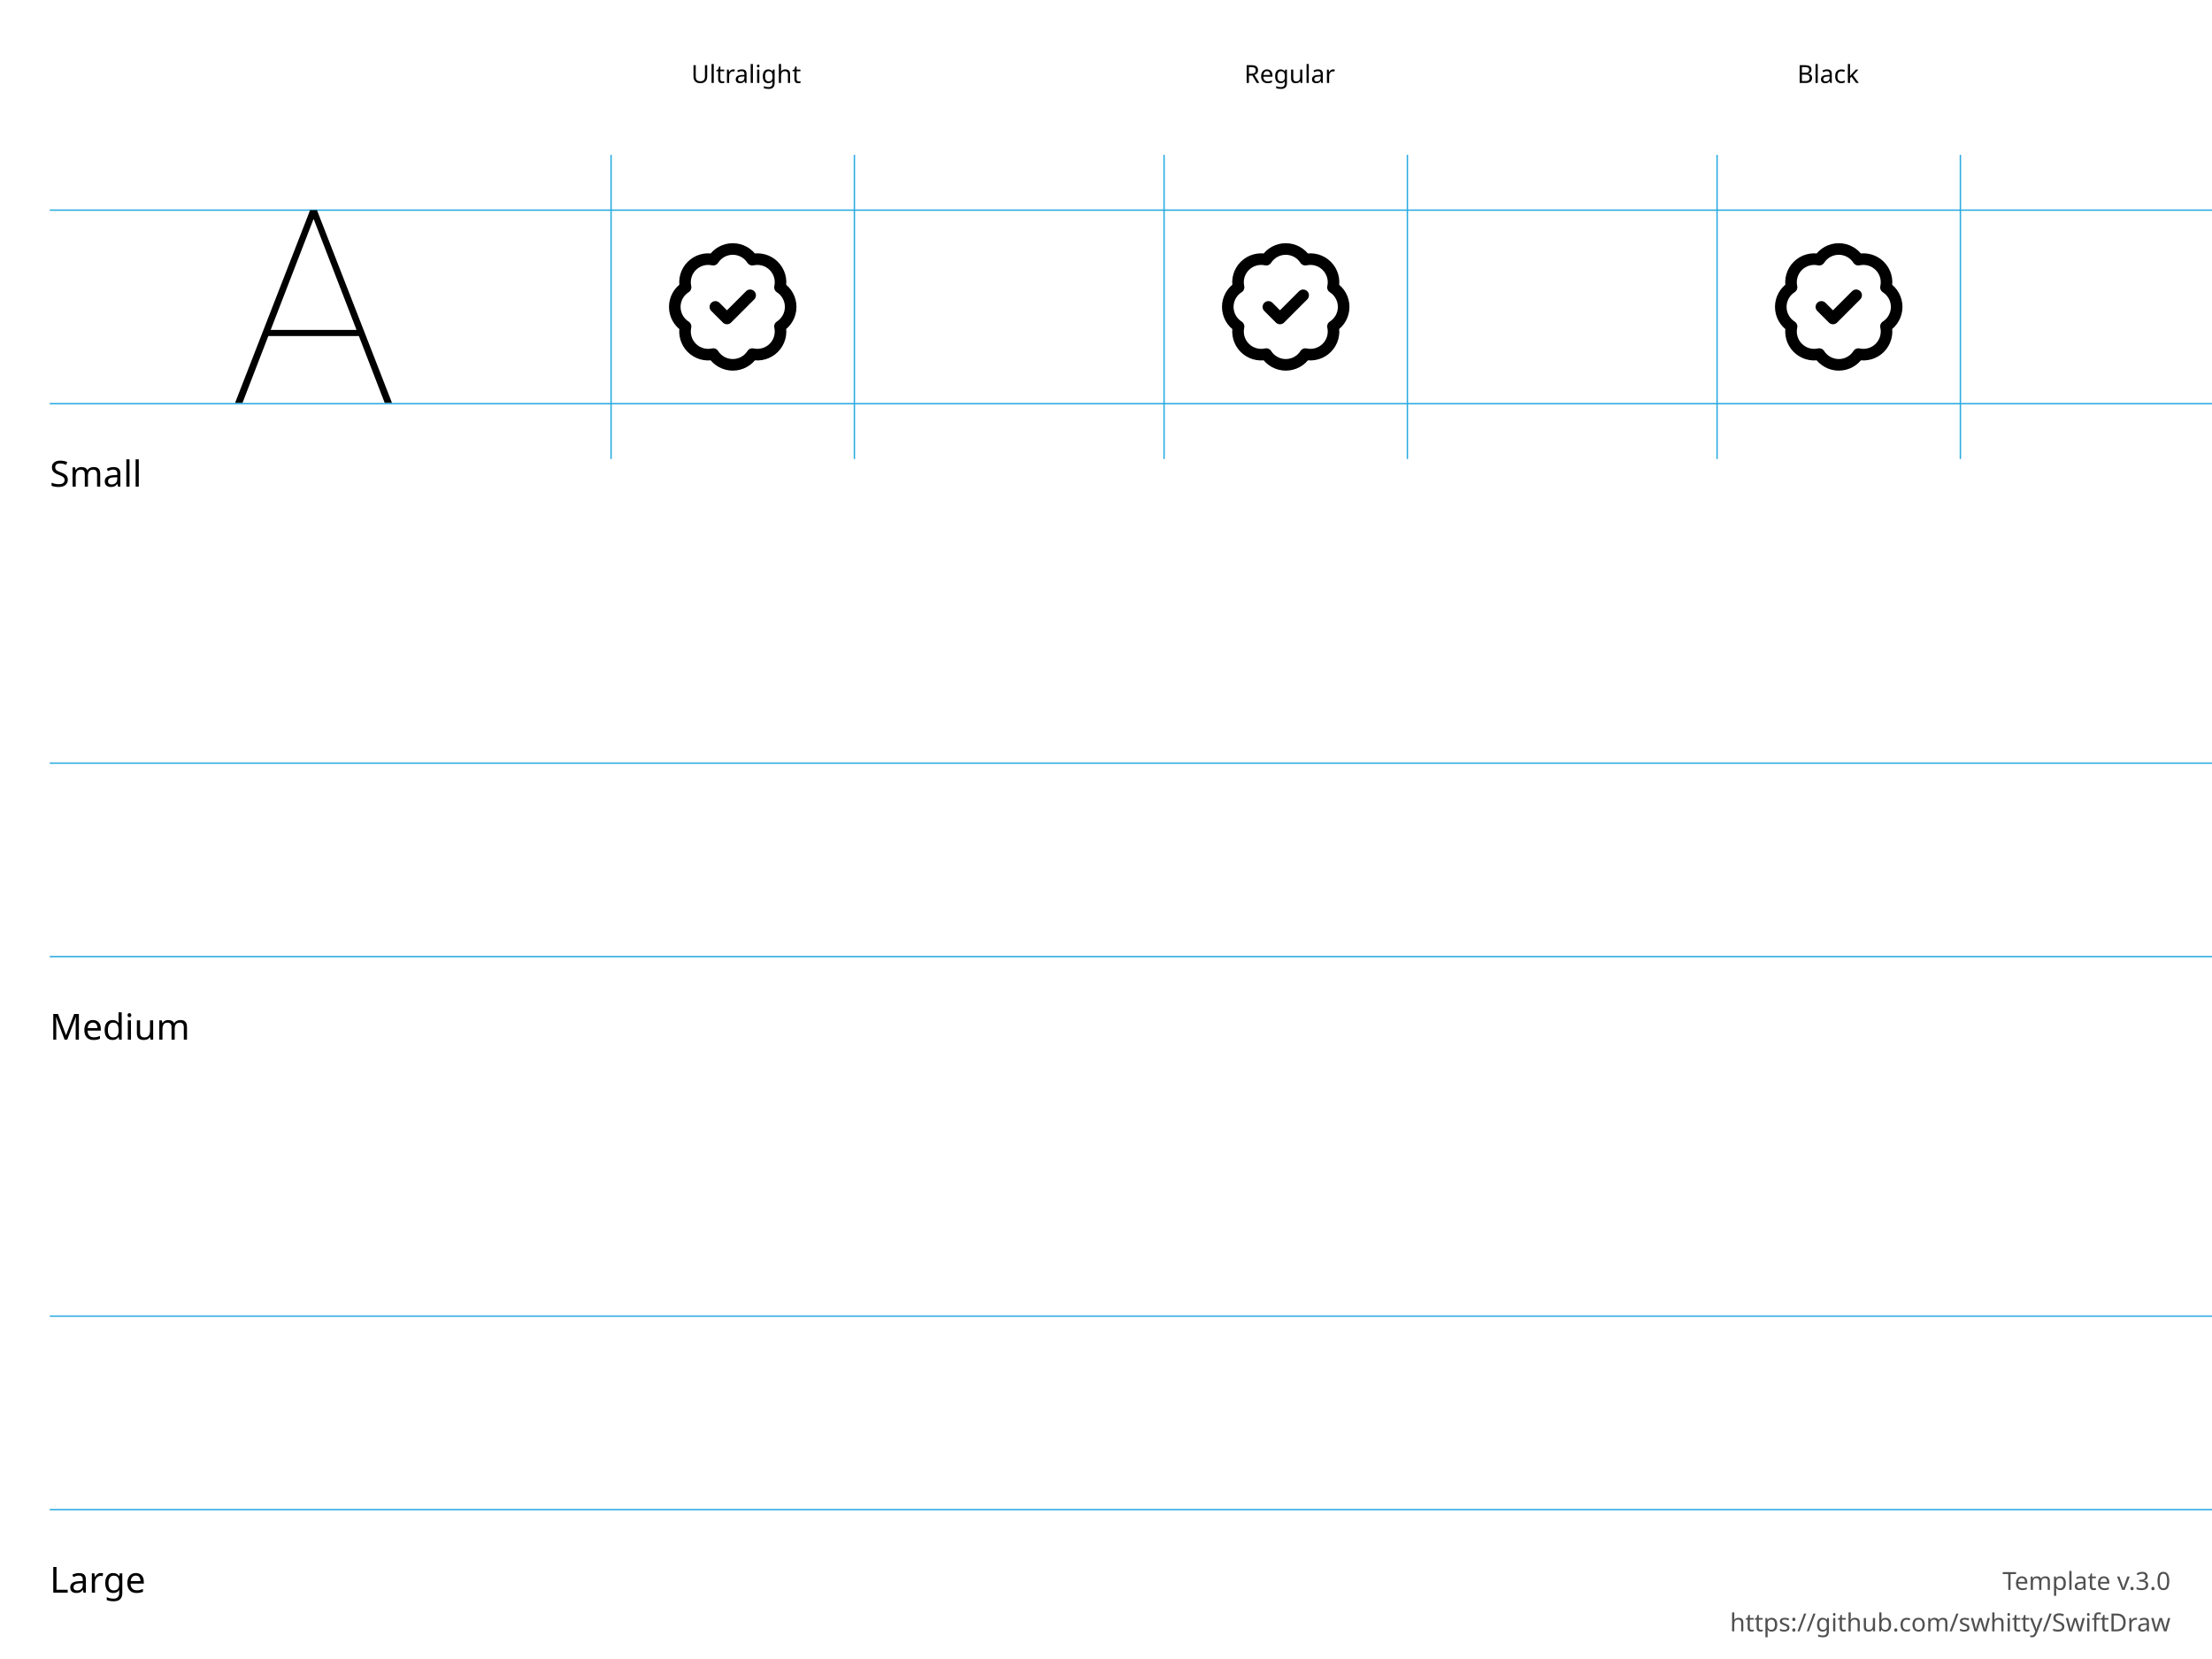
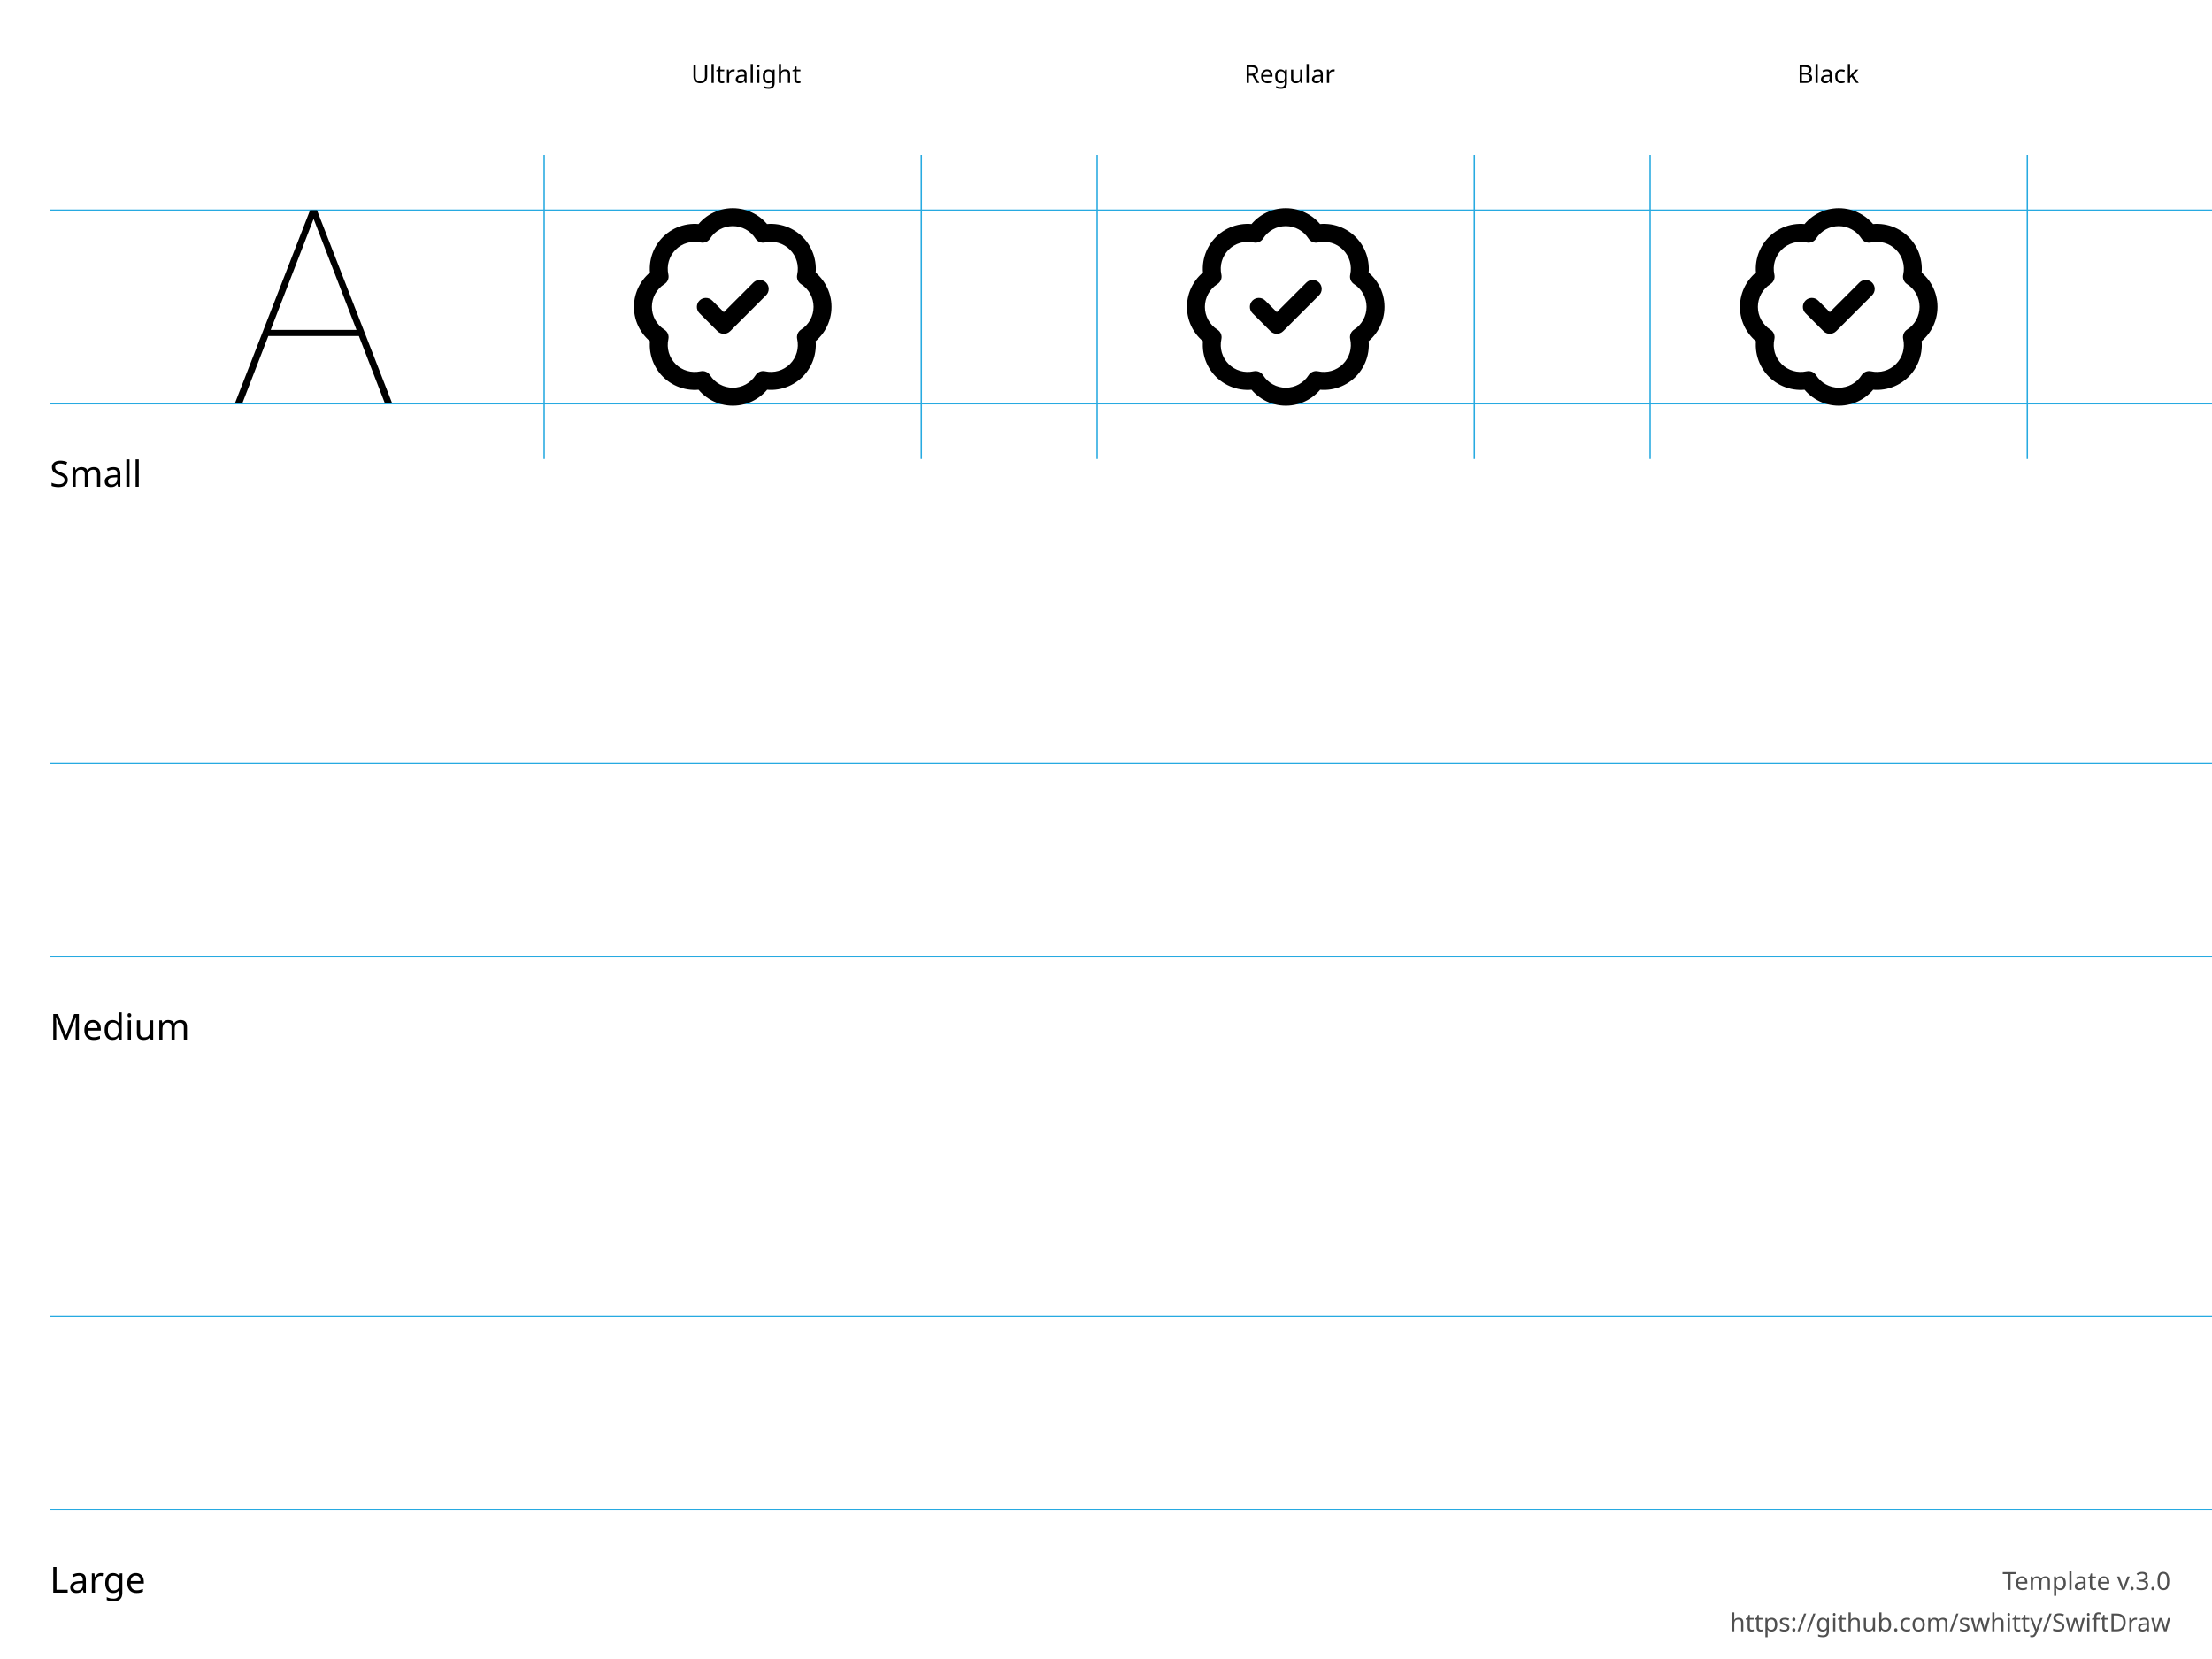
<svg xmlns="http://www.w3.org/2000/svg" height="600" width="800">
  <g id="Notes" font-family="LucidaGrande, 'Lucida Grande', sans-serif" font-size="13">
    <rect fill="white" height="600.0" width="800.0" x="0.0" y="0.0" />
    <g font-size="13">
      <text x="18.0" y="176.0">Small</text>
      <text x="18.0" y="376.0">Medium</text>
      <text x="18.0" y="576.0">Large</text>
    </g>
    <g font-size="9">
      <text x="250.0" y="30.0">Ultralight</text>
      <text x="450.0" y="30.0">Regular</text>
      <text x="650.0" y="30.0">Black</text>
      <text id="template-version" fill="#505050" text-anchor="end" x="785.0" y="575.0">Template v.3.0</text>
      <a href="https://github.com/swhitty/SwiftDraw">
        <text fill="#505050" text-anchor="end" x="785.0" y="590.0">https://github.com/swhitty/SwiftDraw</text>
      </a>
    </g>
  </g>
  <g id="Guides" stroke="rgb(39, 170, 225)" stroke-width="0.5">
    <path id="Capline-S" d="M18,76 l800,0" />
    <path id="H-reference" d="M85,145.755 L87.685,145.755 L113.369,79.287 L114.052,79.287 L114.052,76 L112.148,76 L85,145.755 Z M95.693,121.536 L130.996,121.536 L130.263,119.313 L96.474,119.313 L95.693,121.536 Z M139.15,145.755 L141.787,145.755 L114.638,76 L113.466,76 L113.466,79.287 L139.15,145.755 Z" stroke="none" transform="translate(0,0)" />
    <path id="Baseline-S" d="M18,146 l800,0" />
-     <path id="left-margin-Ultralight-S" d="M221,56 l0,110" />
-     <path id="right-margin-Ultralight-S" d="M309,56 l0,110" />
-     <path id="left-margin-Regular-S" d="M421,56 l0,110" />
-     <path id="right-margin-Regular-S" d="M509,56 l0,110" />
-     <path id="left-margin-Black-S" d="M621,56 l0,110" />
-     <path id="right-margin-Black-S" d="M709,56 l0,110" />
+     <path id="left-margin-Ultralight-S" d="M196.800,56 l0,110" />
+     <path id="right-margin-Ultralight-S" d="M333.200,56 l0,110" />
+     <path id="left-margin-Regular-S" d="M396.800,56 l0,110" />
+     <path id="right-margin-Regular-S" d="M533.200,56 l0,110" />
+     <path id="left-margin-Black-S" d="M596.800,56 l0,110" />
+     <path id="right-margin-Black-S" d="M733.200,56 l0,110" />
    <path id="Capline-M" d="M18,276 l800,0" />
    <path id="Baseline-M" d="M18,346 l800,0" />
    <path id="Capline-L" d="M18,476 l800,0" />
    <path id="Baseline-L" d="M18,546 l800,0" />
  </g>
  <g id="Symbols">
-     <g id="Ultralight-S" transform="translate(0,0)">
+     <g id="Ultralight-S" transform="matrix(1.55,0,0,1.55,-145.750,-61.050)">
      <path d="M249.988,103.457 C249.522,101.357 250.162,99.165 251.684,97.646 C253.206,96.127 255.4,95.492 257.498,95.962 C258.358,96.155 259.247,95.789 259.722,95.047 C260.876,93.24 262.872,92.147 265.016,92.147 C267.16,92.147 269.156,93.24 270.311,95.047 C270.786,95.789 271.676,96.155 272.536,95.962 C274.638,95.489 276.835,96.126 278.359,97.65 C279.882,99.173 280.519,101.37 280.046,103.472 C279.853,104.333 280.219,105.222 280.962,105.697 C282.768,106.852 283.861,108.848 283.861,110.992 C283.861,113.136 282.768,115.132 280.962,116.287 C280.219,116.761 279.853,117.65 280.046,118.51 C280.516,120.609 279.881,122.802 278.362,124.324 C276.843,125.847 274.651,126.486 272.551,126.02 C271.691,125.829 270.803,126.197 270.33,126.941 C269.176,128.754 267.176,129.853 265.027,129.853 C262.878,129.853 260.878,128.754 259.724,126.941 C259.25,126.196 258.36,125.828 257.498,126.021 C255.4,126.492 253.206,125.857 251.684,124.337 C250.162,122.818 249.522,120.626 249.988,118.527 C250.179,117.664 249.809,116.775 249.063,116.302 C247.243,115.15 246.139,113.146 246.139,110.992 C246.139,108.837 247.243,106.833 249.063,105.681 C249.809,105.209 250.179,104.319 249.988,103.457 Z M245.898,104.365 L246.822,102.141 C243.788,104.061 241.949,107.401 241.949,110.992 C241.949,114.582 243.788,117.923 246.822,119.843 L245.898,117.619 C245.121,121.118 246.187,124.771 248.724,127.303 C251.262,129.835 254.917,130.894 258.415,130.11 L256.189,129.19 C258.111,132.212 261.445,134.042 265.027,134.042 C268.609,134.042 271.942,132.212 273.865,129.19 L271.643,130.111 C275.143,130.887 278.796,129.821 281.328,127.284 C283.86,124.747 284.918,121.091 284.134,117.593 L283.219,119.817 C286.229,117.892 288.051,114.565 288.051,110.992 C288.051,107.419 286.229,104.092 283.219,102.167 L284.134,104.391 C284.922,100.888 283.86,97.226 281.321,94.687 C278.782,92.148 275.12,91.087 271.617,91.874 L273.841,92.79 C271.916,89.779 268.59,87.958 265.016,87.958 C261.443,87.958 258.116,89.779 256.192,92.79 L258.415,91.874 C254.917,91.09 251.262,92.148 248.724,94.68 C246.187,97.212 245.121,100.866 245.898,104.365 Z" />
      <path d="M257.25,112.473 L261.44,116.663 C262.258,117.481 263.585,117.481 264.403,116.663 L272.783,108.283 C273.601,107.465 273.601,106.139 272.783,105.321 C271.964,104.502 270.638,104.502 269.82,105.321 L261.44,113.7 L264.403,113.7 L260.213,109.51 C259.395,108.692 258.068,108.692 257.25,109.51 C256.432,110.329 256.432,111.655 257.25,112.473 Z" />
    </g>
-     <g id="Regular-S" transform="translate(0,0)">
+     <g id="Regular-S" transform="matrix(1.55,0,0,1.55,-255.750,-61.050)">
      <path d="M449.988,103.457 C449.522,101.357 450.162,99.165 451.684,97.646 C453.206,96.127 455.4,95.492 457.498,95.962 C458.358,96.155 459.247,95.789 459.722,95.047 C460.876,93.24 462.872,92.147 465.016,92.147 C467.16,92.147 469.156,93.24 470.311,95.047 C470.786,95.789 471.676,96.155 472.536,95.962 C474.638,95.489 476.835,96.126 478.359,97.65 C479.882,99.173 480.519,101.37 480.046,103.472 C479.853,104.333 480.219,105.222 480.962,105.697 C482.768,106.852 483.861,108.848 483.861,110.992 C483.861,113.136 482.768,115.132 480.962,116.287 C480.219,116.761 479.853,117.65 480.046,118.51 C480.516,120.609 479.881,122.802 478.362,124.324 C476.843,125.847 474.651,126.486 472.551,126.02 C471.691,125.829 470.803,126.197 470.33,126.941 C469.176,128.754 467.176,129.853 465.027,129.853 C462.878,129.853 460.878,128.754 459.724,126.941 C459.25,126.196 458.36,125.828 457.498,126.021 C455.4,126.492 453.206,125.857 451.684,124.337 C450.162,122.818 449.522,120.626 449.988,118.527 C450.179,117.664 449.809,116.775 449.063,116.302 C447.243,115.15 446.139,113.146 446.139,110.992 C446.139,108.837 447.243,106.833 449.063,105.681 C449.809,105.209 450.179,104.319 449.988,103.457 Z M445.898,104.365 L446.822,102.141 C443.788,104.061 441.949,107.401 441.949,110.992 C441.949,114.582 443.788,117.923 446.822,119.843 L445.898,117.619 C445.121,121.118 446.187,124.771 448.724,127.303 C451.262,129.835 454.917,130.894 458.415,130.11 L456.189,129.19 C458.111,132.212 461.445,134.042 465.027,134.042 C468.609,134.042 471.942,132.212 473.865,129.19 L471.643,130.111 C475.143,130.887 478.796,129.821 481.328,127.284 C483.86,124.747 484.918,121.091 484.134,117.593 L483.219,119.817 C486.229,117.892 488.051,114.565 488.051,110.992 C488.051,107.419 486.229,104.092 483.219,102.167 L484.134,104.391 C484.922,100.888 483.86,97.226 481.321,94.687 C478.782,92.148 475.12,91.087 471.617,91.874 L473.841,92.79 C471.916,89.779 468.59,87.958 465.016,87.958 C461.443,87.958 458.116,89.779 456.192,92.79 L458.415,91.874 C454.917,91.09 451.262,92.148 448.724,94.68 C446.187,97.212 445.121,100.866 445.898,104.365 Z" />
      <path d="M457.25,112.473 L461.44,116.663 C462.258,117.481 463.585,117.481 464.403,116.663 L472.783,108.283 C473.601,107.465 473.601,106.139 472.783,105.321 C471.964,104.502 470.638,104.502 469.82,105.321 L461.44,113.7 L464.403,113.7 L460.213,109.51 C459.395,108.692 458.068,108.692 457.25,109.51 C456.432,110.329 456.432,111.655 457.25,112.473 Z" />
    </g>
-     <g id="Black-S" transform="translate(0,0)">
+     <g id="Black-S" transform="matrix(1.55,0,0,1.55,-365.750,-61.050)">
      <path d="M649.988,103.457 C649.522,101.357 650.162,99.165 651.684,97.646 C653.206,96.127 655.4,95.492 657.498,95.962 C658.358,96.155 659.247,95.789 659.722,95.047 C660.876,93.24 662.873,92.147 665.016,92.147 C667.16,92.147 669.156,93.24 670.311,95.047 C670.786,95.789 671.676,96.155 672.536,95.962 C674.638,95.489 676.835,96.126 678.359,97.65 C679.882,99.173 680.519,101.37 680.046,103.472 C679.853,104.333 680.219,105.222 680.962,105.697 C682.768,106.852 683.861,108.848 683.861,110.992 C683.861,113.136 682.768,115.132 680.962,116.287 C680.219,116.761 679.853,117.65 680.046,118.51 C680.516,120.609 679.881,122.802 678.362,124.324 C676.843,125.847 674.651,126.486 672.551,126.02 C671.691,125.829 670.803,126.197 670.33,126.941 C669.176,128.754 667.176,129.853 665.027,129.853 C662.878,129.853 660.878,128.754 659.724,126.941 C659.25,126.196 658.36,125.828 657.498,126.021 C655.4,126.492 653.206,125.857 651.684,124.337 C650.162,122.818 649.522,120.626 649.988,118.527 C650.179,117.664 649.809,116.775 649.063,116.302 C647.243,115.15 646.139,113.146 646.139,110.992 C646.139,108.837 647.243,106.833 649.063,105.681 C649.809,105.209 650.179,104.319 649.988,103.457 Z M645.898,104.365 L646.823,102.141 C643.788,104.061 641.949,107.401 641.949,110.992 C641.949,114.582 643.788,117.923 646.823,119.843 L645.898,117.619 C645.121,121.118 646.187,124.771 648.724,127.303 C651.262,129.835 654.917,130.894 658.415,130.11 L656.189,129.19 C658.112,132.212 661.445,134.042 665.027,134.042 C668.609,134.042 671.942,132.212 673.865,129.19 L671.643,130.111 C675.143,130.887 678.796,129.821 681.328,127.284 C683.86,124.747 684.919,121.091 684.134,117.593 L683.219,119.817 C686.229,117.892 688.051,114.565 688.051,110.992 C688.051,107.419 686.229,104.092 683.219,102.167 L684.134,104.391 C684.922,100.888 683.86,97.226 681.321,94.687 C678.782,92.148 675.12,91.087 671.617,91.874 L673.841,92.79 C671.917,89.779 668.59,87.958 665.016,87.958 C661.443,87.958 658.117,89.779 656.192,92.79 L658.415,91.874 C654.917,91.09 651.262,92.148 648.724,94.68 C646.187,97.212 645.121,100.866 645.898,104.365 Z" />
      <path d="M657.25,112.473 L661.44,116.663 C662.258,117.481 663.585,117.481 664.403,116.663 L672.783,108.283 C673.601,107.465 673.601,106.139 672.783,105.321 C671.964,104.502 670.638,104.502 669.82,105.321 L661.44,113.7 L664.403,113.7 L660.213,109.51 C659.395,108.692 658.068,108.692 657.25,109.51 C656.432,110.329 656.432,111.655 657.25,112.473 Z" />
    </g>
  </g>
</svg>
